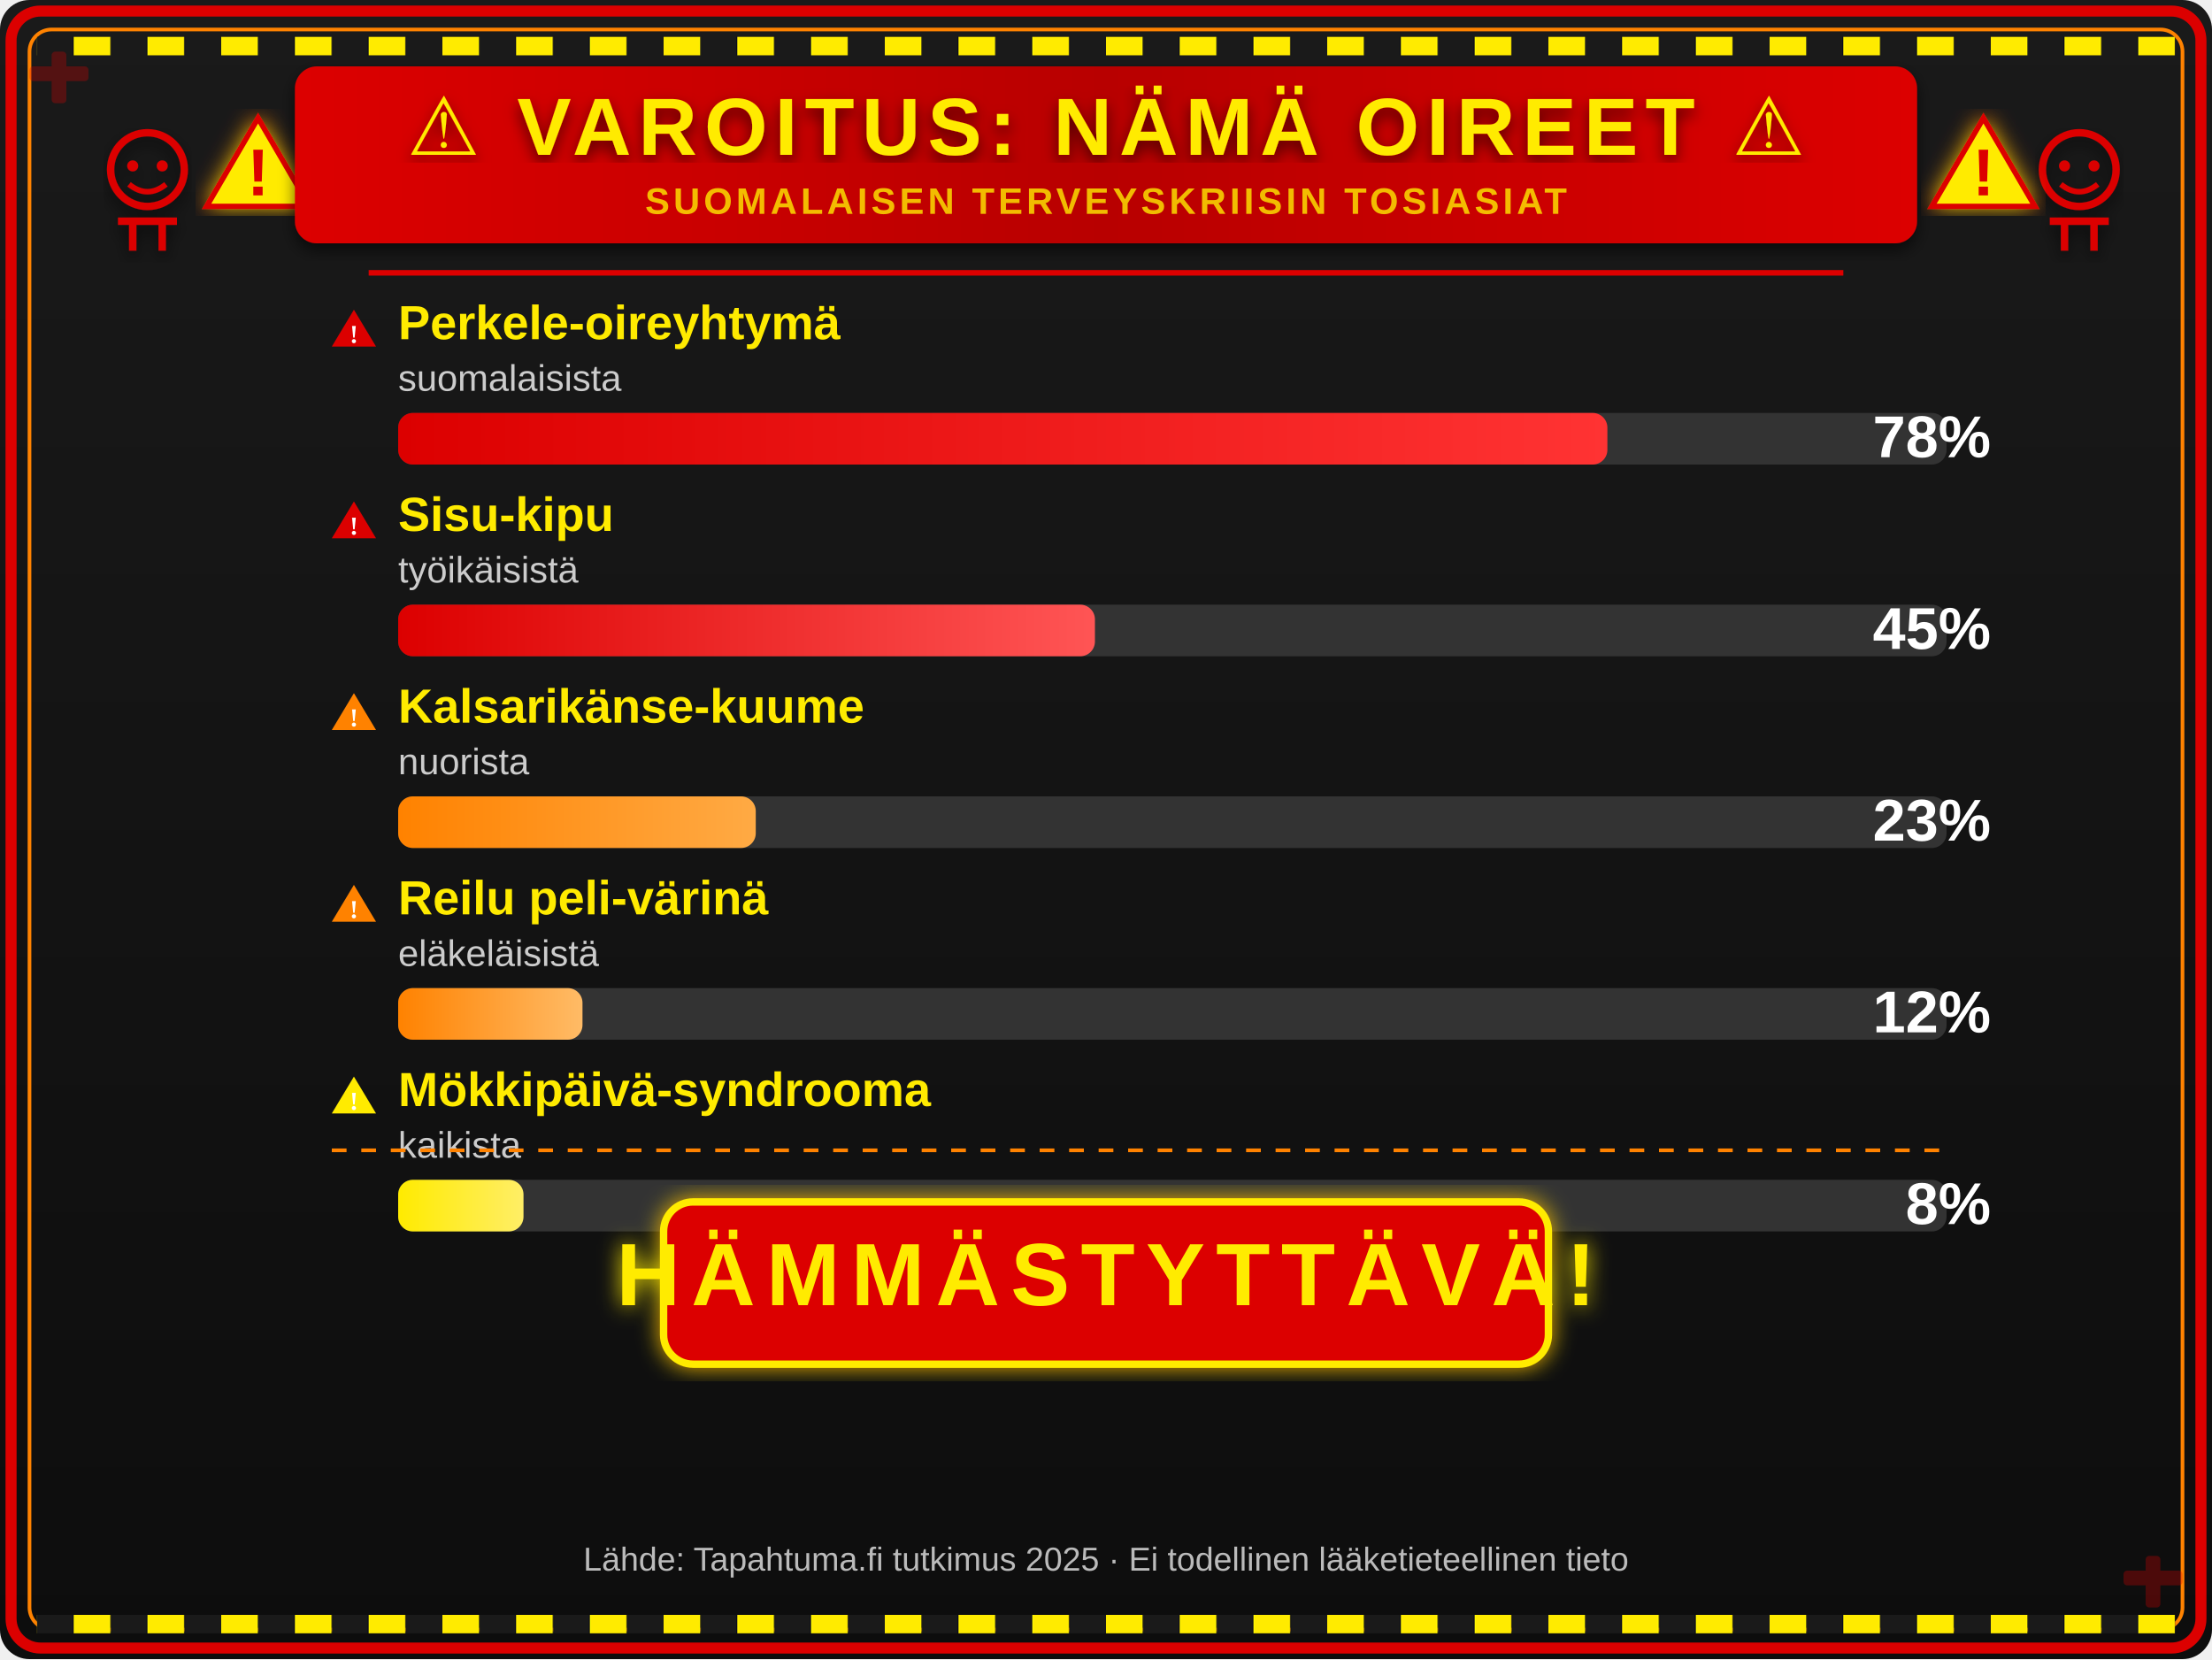
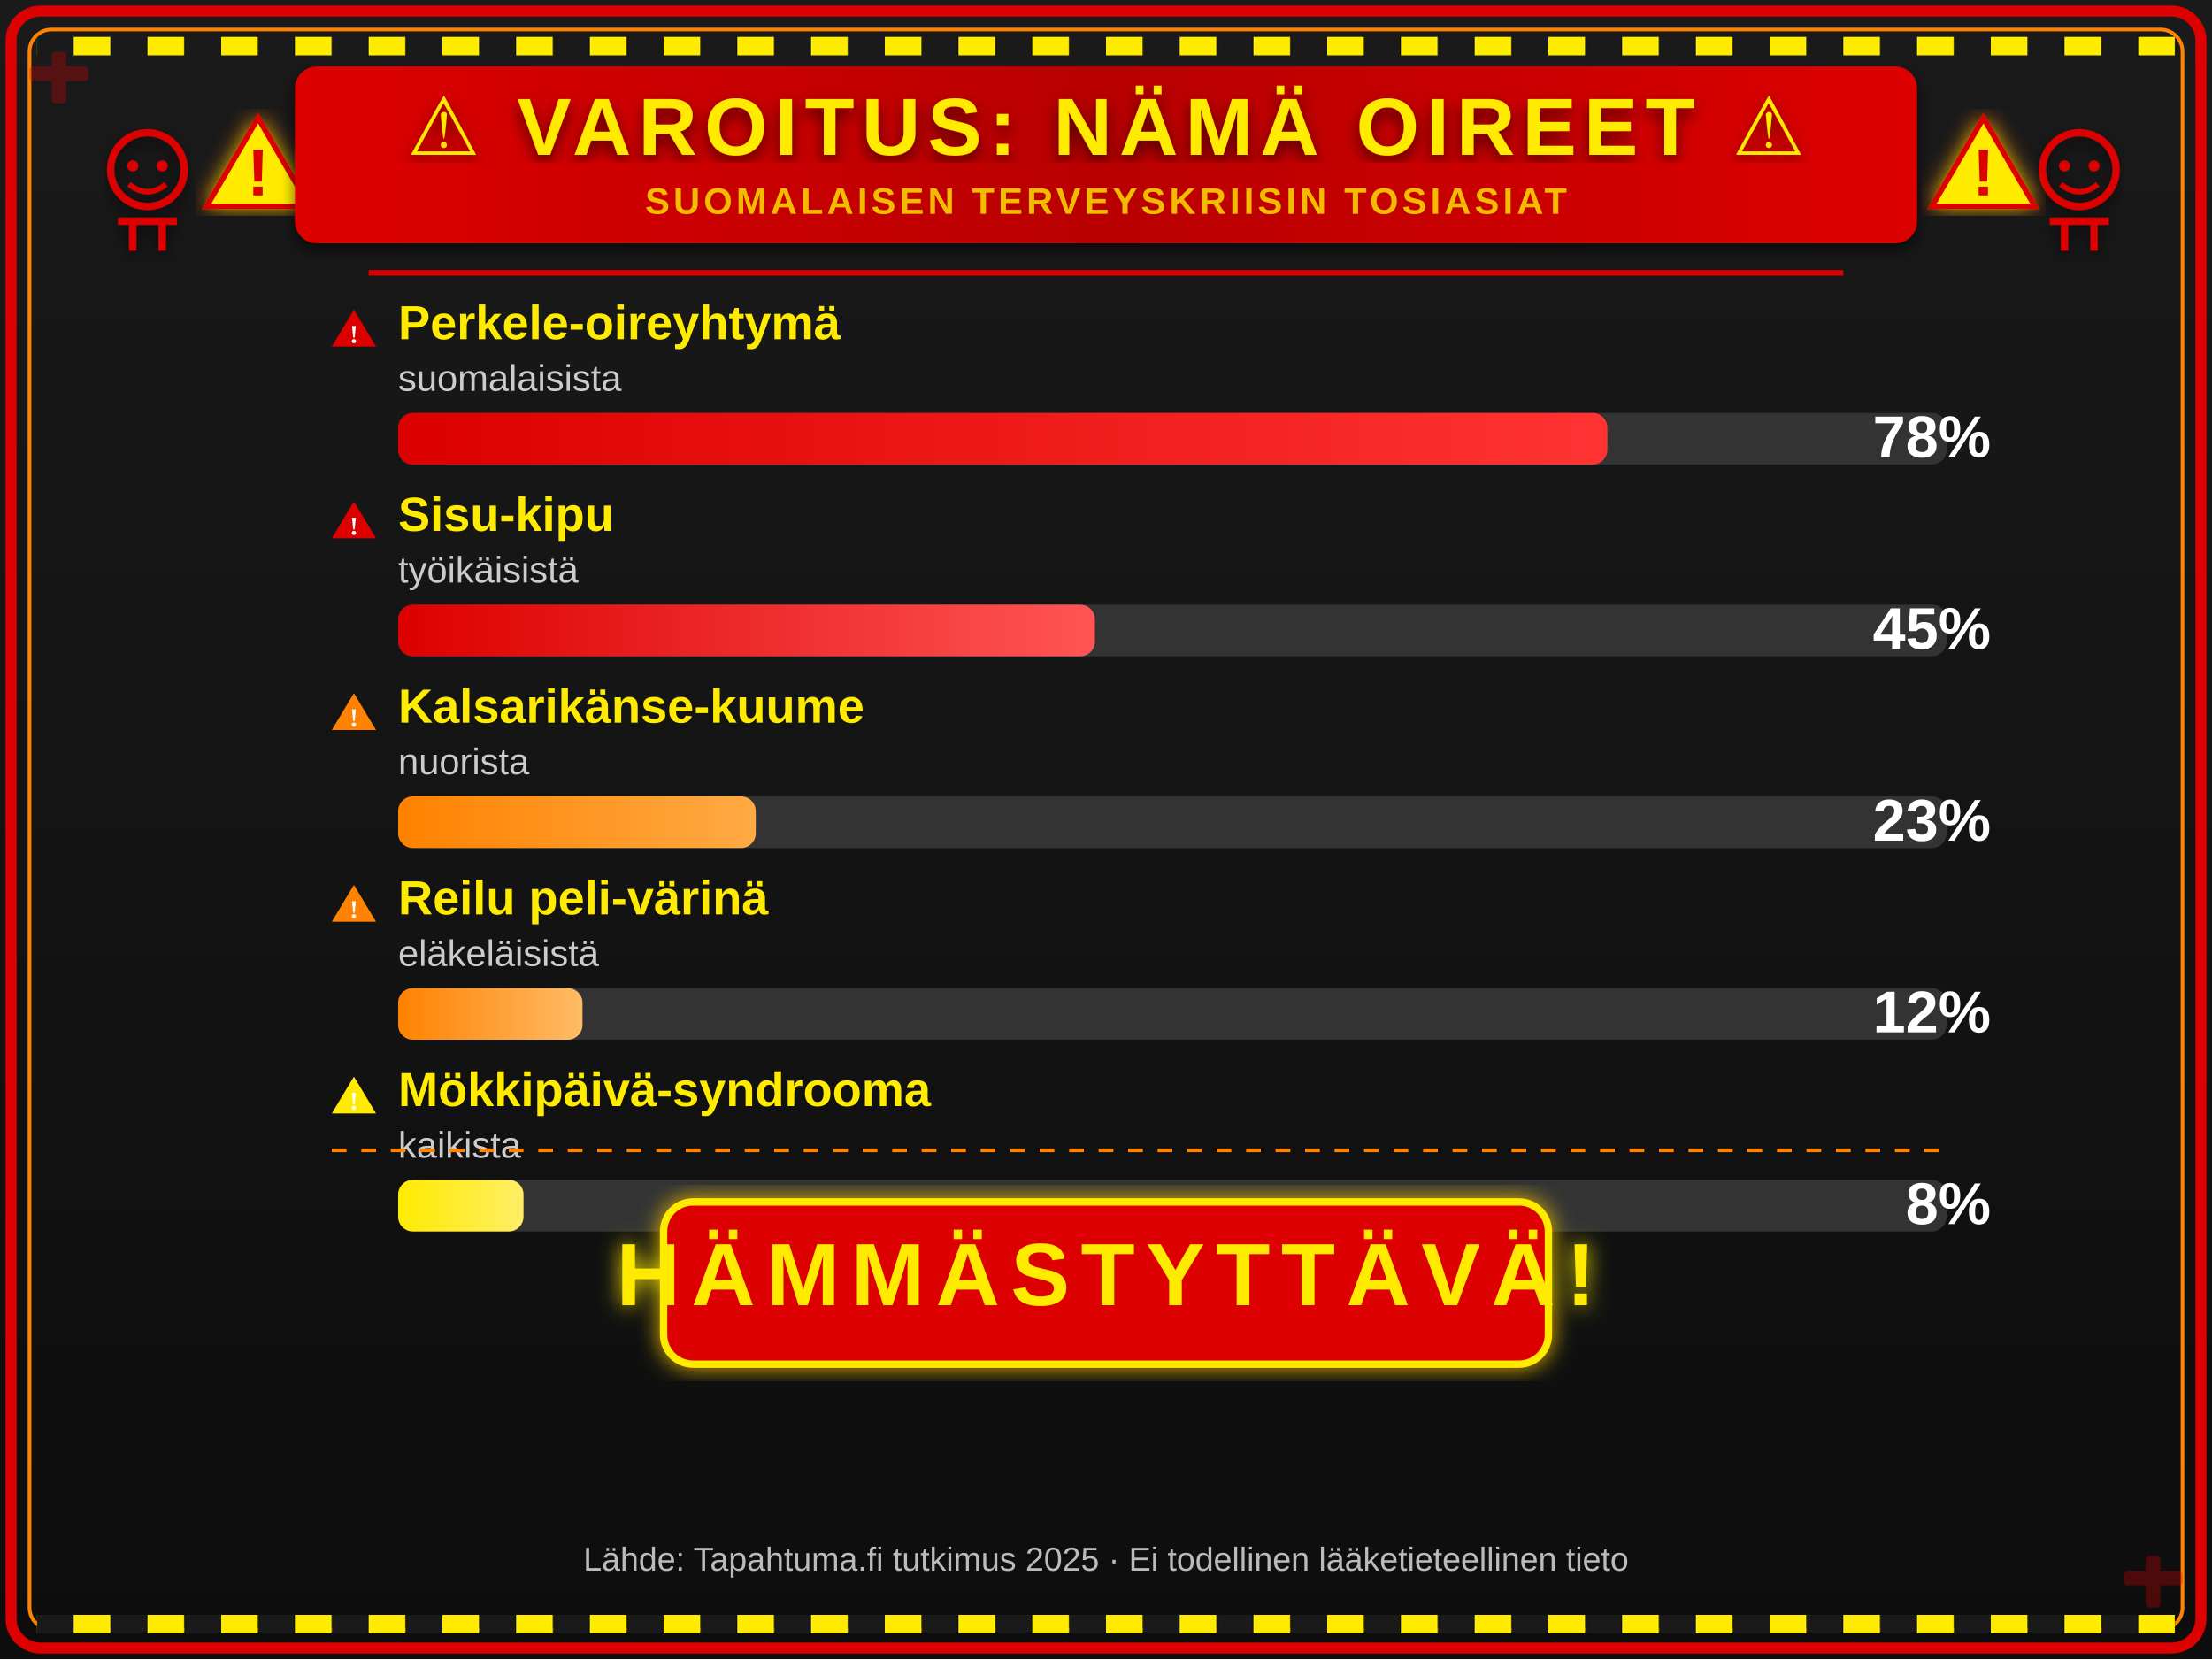
<svg xmlns="http://www.w3.org/2000/svg" viewBox="0 0 600 450" width="600" height="450">
  <defs>
    <linearGradient id="bgGrad" x1="0" y1="0" x2="0" y2="1">
      <stop offset="0%" stop-color="#1a1a1a" />
      <stop offset="100%" stop-color="#0d0d0d" />
    </linearGradient>
    <linearGradient id="barGrad78" x1="0" y1="0" x2="1" y2="0">
      <stop offset="0%" stop-color="#DC0000" />
      <stop offset="100%" stop-color="#ff3333" />
    </linearGradient>
    <linearGradient id="barGrad45" x1="0" y1="0" x2="1" y2="0">
      <stop offset="0%" stop-color="#DC0000" />
      <stop offset="100%" stop-color="#ff5555" />
    </linearGradient>
    <linearGradient id="barGrad23" x1="0" y1="0" x2="1" y2="0">
      <stop offset="0%" stop-color="#FF8200" />
      <stop offset="100%" stop-color="#ffaa44" />
    </linearGradient>
    <linearGradient id="barGrad12" x1="0" y1="0" x2="1" y2="0">
      <stop offset="0%" stop-color="#FF8200" />
      <stop offset="100%" stop-color="#ffbb66" />
    </linearGradient>
    <linearGradient id="barGrad8" x1="0" y1="0" x2="1" y2="0">
      <stop offset="0%" stop-color="#FFEB00" />
      <stop offset="100%" stop-color="#ffee66" />
    </linearGradient>
    <linearGradient id="headerGrad" x1="0" y1="0" x2="1" y2="0">
      <stop offset="0%" stop-color="#DC0000" />
      <stop offset="50%" stop-color="#b80000" />
      <stop offset="100%" stop-color="#DC0000" />
    </linearGradient>
    <filter id="glow">
      <feGaussianBlur stdDeviation="3" result="blur" />
      <feMerge>
        <feMergeNode in="blur" />
        <feMergeNode in="SourceGraphic" />
      </feMerge>
    </filter>
    <filter id="shadow">
      <feDropShadow dx="0" dy="2" stdDeviation="2" flood-color="#000" flood-opacity="0.6" />
    </filter>
  </defs>
-   <rect width="600" height="450" fill="url(#bgGrad)" rx="8" />
+   <rect width="600" height="450" fill="url(#bgGrad)" />
  <rect x="3" y="3" width="594" height="444" fill="none" stroke="#DC0000" stroke-width="3" rx="8" />
  <rect x="8" y="8" width="584" height="434" fill="none" stroke="#FF8200" stroke-width="1" rx="6" />
  <pattern id="hazard" patternUnits="userSpaceOnUse" width="20" height="20">
    <rect width="10" height="20" fill="#FFEB00" />
    <rect x="10" width="10" height="20" fill="#1a1a1a" />
  </pattern>
  <rect x="10" y="10" width="580" height="5" fill="url(#hazard)" />
  <g transform="translate(28, 38)" filter="url(#shadow)">
    <circle cx="12" cy="8" r="10" fill="none" stroke="#DC0000" stroke-width="2" />
    <line x1="4" y1="22" x2="20" y2="22" stroke="#DC0000" stroke-width="2" />
    <line x1="8" y1="22" x2="8" y2="30" stroke="#DC0000" stroke-width="2" />
    <line x1="16" y1="22" x2="16" y2="30" stroke="#DC0000" stroke-width="2" />
    <circle cx="8" cy="7" r="1.5" fill="#DC0000" />
    <circle cx="16" cy="7" r="1.5" fill="#DC0000" />
    <path d="M7,12 Q12,16 17,12" fill="none" stroke="#DC0000" stroke-width="1.5" />
  </g>
  <g transform="translate(552, 38)" filter="url(#shadow)">
    <circle cx="12" cy="8" r="10" fill="none" stroke="#DC0000" stroke-width="2" />
    <line x1="4" y1="22" x2="20" y2="22" stroke="#DC0000" stroke-width="2" />
    <line x1="8" y1="22" x2="8" y2="30" stroke="#DC0000" stroke-width="2" />
    <line x1="16" y1="22" x2="16" y2="30" stroke="#DC0000" stroke-width="2" />
    <circle cx="8" cy="7" r="1.5" fill="#DC0000" />
    <circle cx="16" cy="7" r="1.5" fill="#DC0000" />
    <path d="M7,12 Q12,16 17,12" fill="none" stroke="#DC0000" stroke-width="1.5" />
  </g>
  <g transform="translate(56, 32)" filter="url(#glow)">
    <polygon points="14,0 28,24 0,24" fill="#FFEB00" stroke="#DC0000" stroke-width="1.5" />
    <text x="14" y="21" text-anchor="middle" font-size="18" font-weight="900" fill="#DC0000" font-family="Arial, sans-serif">!</text>
  </g>
  <g transform="translate(524, 32)" filter="url(#glow)">
    <polygon points="14,0 28,24 0,24" fill="#FFEB00" stroke="#DC0000" stroke-width="1.5" />
    <text x="14" y="21" text-anchor="middle" font-size="18" font-weight="900" fill="#DC0000" font-family="Arial, sans-serif">!</text>
  </g>
  <rect x="80" y="18" width="440" height="48" rx="6" fill="url(#headerGrad)" filter="url(#shadow)" />
  <text x="300" y="42" text-anchor="middle" font-size="22" font-weight="900" fill="#FFEB00" font-family="Impact, 'Arial Black', Arial, sans-serif" letter-spacing="2" filter="url(#shadow)">⚠ VAROITUS: NÄMÄ OIREET ⚠</text>
  <text x="300" y="58" text-anchor="middle" font-size="10" font-weight="700" fill="#FFEB00" opacity="0.8" font-family="Arial, sans-serif" letter-spacing="1">SUOMALAISEN TERVEYSKRIISIN TOSIASIAT</text>
  <line x1="100" y1="74" x2="500" y2="74" stroke="#DC0000" stroke-width="1.5" />
  <g transform="translate(90, 84)">
    <polygon points="6,0 12,10 0,10" fill="#DC0000" />
    <text x="6" y="9" text-anchor="middle" font-size="7" fill="#fff" font-weight="900">!</text>
    <text x="18" y="8" font-size="13" font-weight="900" fill="#FFEB00" font-family="Arial, sans-serif">Perkele-oireyhtymä</text>
    <text x="18" y="22" font-size="10" fill="#cccccc" font-family="Arial, sans-serif">suomalaisista</text>
    <rect x="18" y="28" width="420" height="14" rx="4" fill="#333" />
    <rect x="18" y="28" width="328" height="14" rx="4" fill="url(#barGrad78)" />
    <text x="450" y="40" text-anchor="end" font-size="16" font-weight="900" fill="#fff" font-family="Arial, sans-serif">78%</text>
  </g>
  <g transform="translate(90, 136)">
    <polygon points="6,0 12,10 0,10" fill="#DC0000" />
    <text x="6" y="9" text-anchor="middle" font-size="7" fill="#fff" font-weight="900">!</text>
    <text x="18" y="8" font-size="13" font-weight="900" fill="#FFEB00" font-family="Arial, sans-serif">Sisu-kipu</text>
    <text x="18" y="22" font-size="10" fill="#cccccc" font-family="Arial, sans-serif">työikäisistä</text>
    <rect x="18" y="28" width="420" height="14" rx="4" fill="#333" />
    <rect x="18" y="28" width="189" height="14" rx="4" fill="url(#barGrad45)" />
    <text x="450" y="40" text-anchor="end" font-size="16" font-weight="900" fill="#fff" font-family="Arial, sans-serif">45%</text>
  </g>
  <g transform="translate(90, 188)">
    <polygon points="6,0 12,10 0,10" fill="#FF8200" />
    <text x="6" y="9" text-anchor="middle" font-size="7" fill="#fff" font-weight="900">!</text>
    <text x="18" y="8" font-size="13" font-weight="900" fill="#FFEB00" font-family="Arial, sans-serif">Kalsarikänse-kuume</text>
    <text x="18" y="22" font-size="10" fill="#cccccc" font-family="Arial, sans-serif">nuorista</text>
    <rect x="18" y="28" width="420" height="14" rx="4" fill="#333" />
    <rect x="18" y="28" width="97" height="14" rx="4" fill="url(#barGrad23)" />
    <text x="450" y="40" text-anchor="end" font-size="16" font-weight="900" fill="#fff" font-family="Arial, sans-serif">23%</text>
  </g>
  <g transform="translate(90, 240)">
    <polygon points="6,0 12,10 0,10" fill="#FF8200" />
    <text x="6" y="9" text-anchor="middle" font-size="7" fill="#fff" font-weight="900">!</text>
    <text x="18" y="8" font-size="13" font-weight="900" fill="#FFEB00" font-family="Arial, sans-serif">Reilu peli-värinä</text>
    <text x="18" y="22" font-size="10" fill="#cccccc" font-family="Arial, sans-serif">eläkeläisistä</text>
    <rect x="18" y="28" width="420" height="14" rx="4" fill="#333" />
    <rect x="18" y="28" width="50" height="14" rx="4" fill="url(#barGrad12)" />
    <text x="450" y="40" text-anchor="end" font-size="16" font-weight="900" fill="#fff" font-family="Arial, sans-serif">12%</text>
  </g>
  <g transform="translate(90, 292)">
    <polygon points="6,0 12,10 0,10" fill="#FFEB00" />
    <text x="6" y="9" text-anchor="middle" font-size="7" fill="#fff" font-weight="900">!</text>
    <text x="18" y="8" font-size="13" font-weight="900" fill="#FFEB00" font-family="Arial, sans-serif">Mökkipäivä-syndrooma</text>
    <text x="18" y="22" font-size="10" fill="#cccccc" font-family="Arial, sans-serif">kaikista</text>
    <rect x="18" y="28" width="420" height="14" rx="4" fill="#333" />
    <rect x="18" y="28" width="34" height="14" rx="4" fill="url(#barGrad8)" />
    <text x="450" y="40" text-anchor="end" font-size="16" font-weight="900" fill="#fff" font-family="Arial, sans-serif">8%</text>
  </g>
  <line x1="90" y1="312" x2="530" y2="312" stroke="#FF8200" stroke-width="1" stroke-dasharray="4,4" />
  <g transform="translate(180, 326)" filter="url(#glow)">
    <rect x="0" y="0" width="240" height="44" rx="8" fill="#DC0000" stroke="#FFEB00" stroke-width="2" />
    <text x="120" y="28" text-anchor="middle" font-size="24" font-weight="900" fill="#FFEB00" font-family="Impact, 'Arial Black', Arial, sans-serif" letter-spacing="3">HÄMMÄSTYTTÄVÄ!</text>
  </g>
  <rect x="10" y="438" width="580" height="5" fill="url(#hazard)" />
  <text x="300" y="426" text-anchor="middle" font-size="9" fill="#bbb" font-family="Arial, sans-serif">Lähde: Tapahtuma.fi tutkimus 2025 · Ei todellinen lääketieteellinen tieto</text>
  <g opacity="0.3" fill="#DC0000">
    <rect x="14" y="14" width="4" height="14" rx="1" />
    <rect x="8" y="18" width="16" height="4" rx="1" />
    <rect x="582" y="422" width="4" height="14" rx="1" />
    <rect x="576" y="426" width="16" height="4" rx="1" />
  </g>
</svg>
